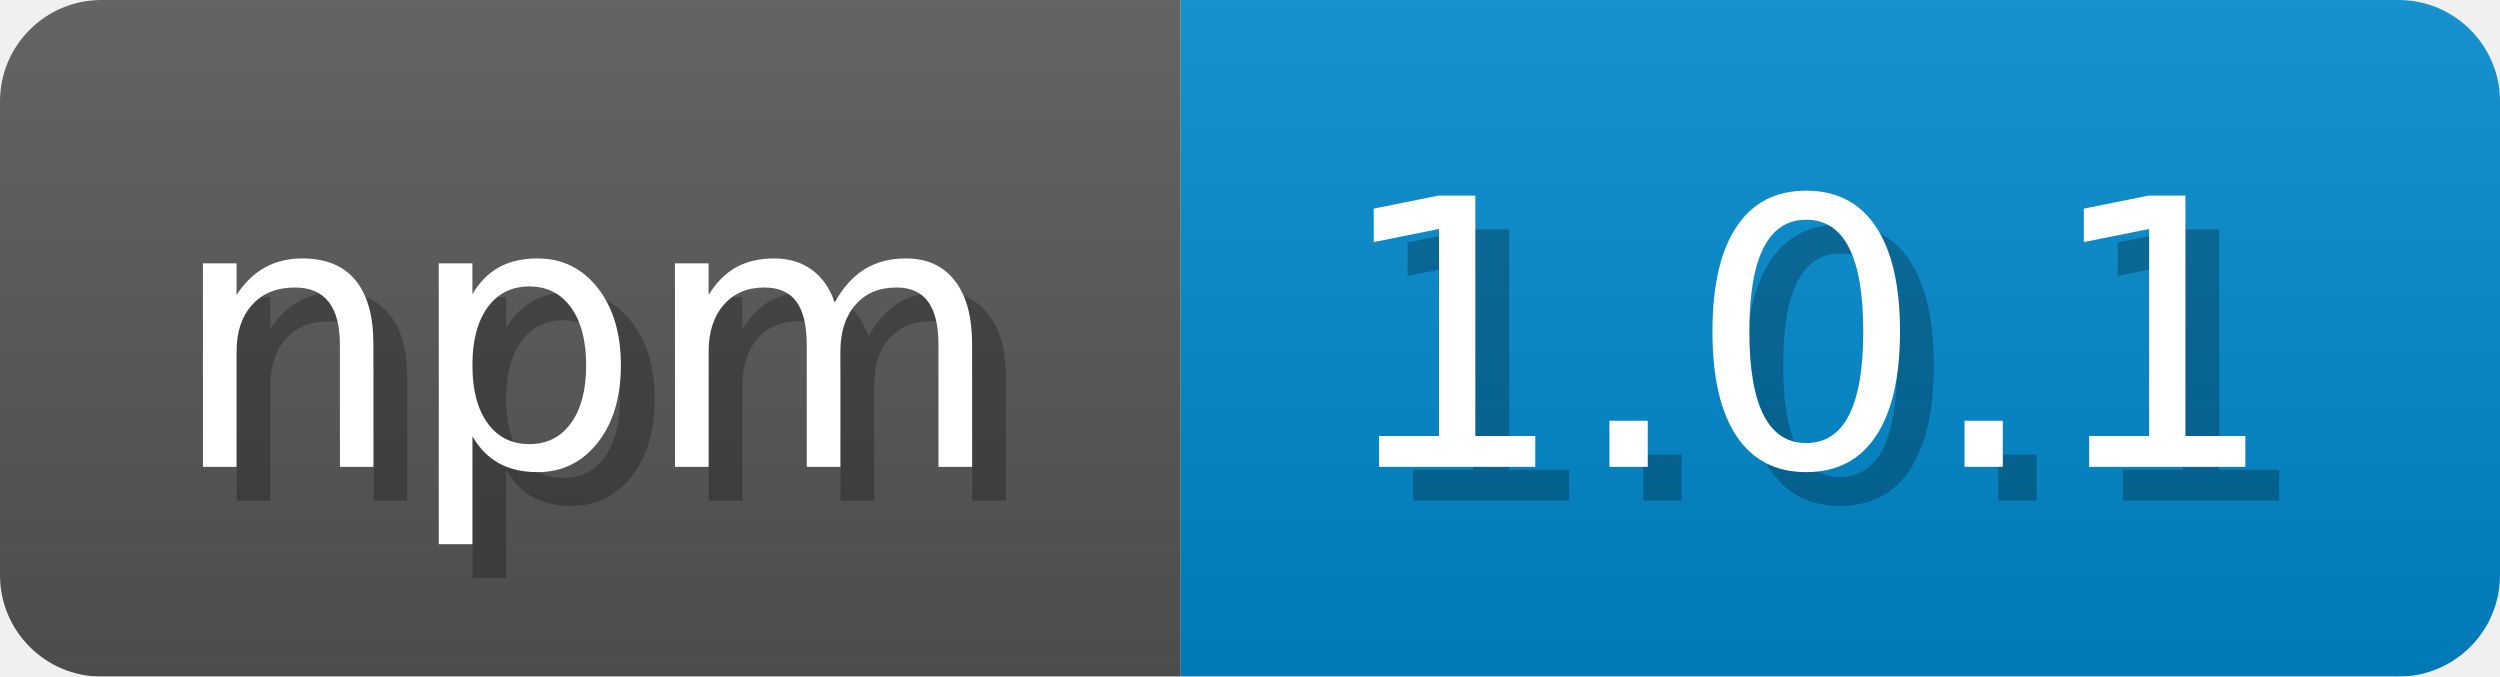
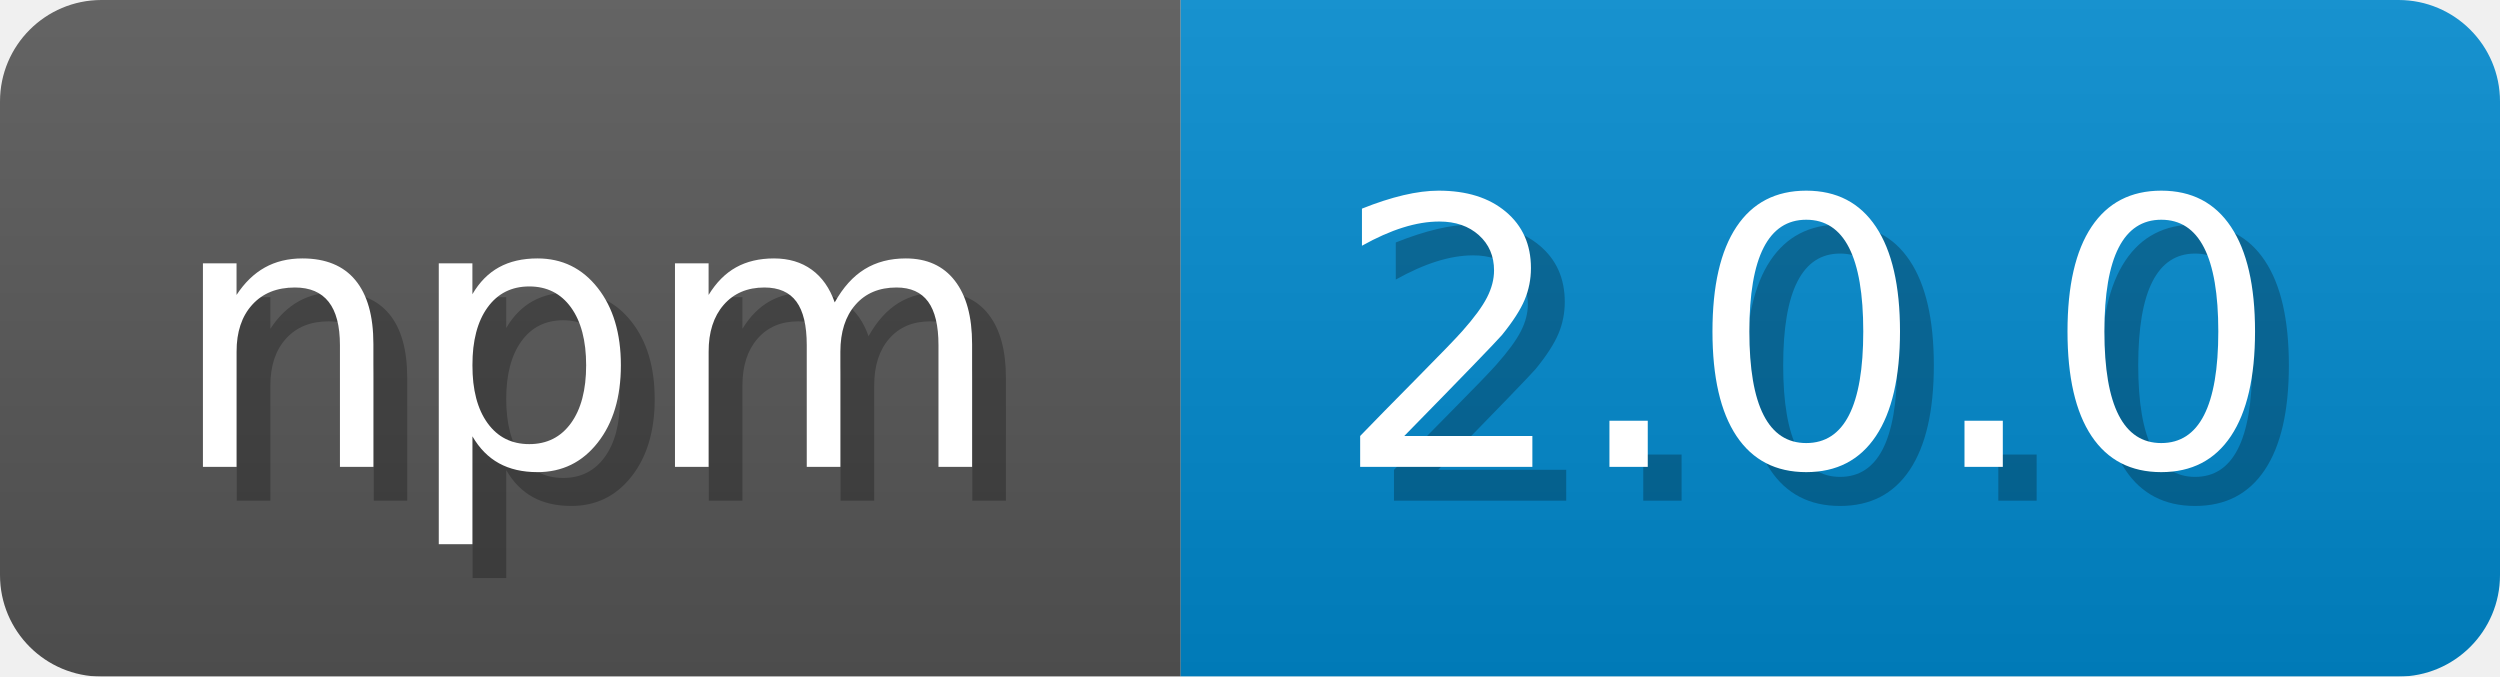
- <svg xmlns="http://www.w3.org/2000/svg" width="73.9" height="20" viewBox="0 0 739 200" role="img" aria-label="npm: 1.0.1">
+ <svg xmlns="http://www.w3.org/2000/svg" width="73.9" height="20" viewBox="0 0 739 200" role="img" aria-label="npm: 2.0.0">
  <linearGradient id="a" x2="0" y2="100%">
    <stop offset="0" stop-opacity=".1" stop-color="#EEE" />
    <stop offset="1" stop-opacity=".1" />
  </linearGradient>
  <mask id="m">
    <rect width="739" height="200" rx="30" fill="#FFF" />
  </mask>
  <g mask="url(#m)">
    <rect width="349" height="200" fill="#555" />
    <rect width="390" height="200" fill="#08C" x="349" />
    <rect width="739" height="200" fill="url(#a)" />
  </g>
  <g aria-hidden="true" fill="#fff" text-anchor="start" font-family="Verdana,DejaVu Sans,sans-serif" font-size="110">
    <text x="60" y="148" textLength="249" fill="#000" opacity="0.25">npm</text>
    <text x="50" y="138" textLength="249">npm</text>
-     <text x="404" y="148" textLength="290" fill="#000" opacity="0.25">1.0.1</text>
-     <text x="394" y="138" textLength="290">1.0.1</text>
+     <text x="404" y="148" textLength="290" fill="#000" opacity="0.25">2.0.0</text>
+     <text x="394" y="138" textLength="290">2.0.0</text>
  </g>
</svg>
